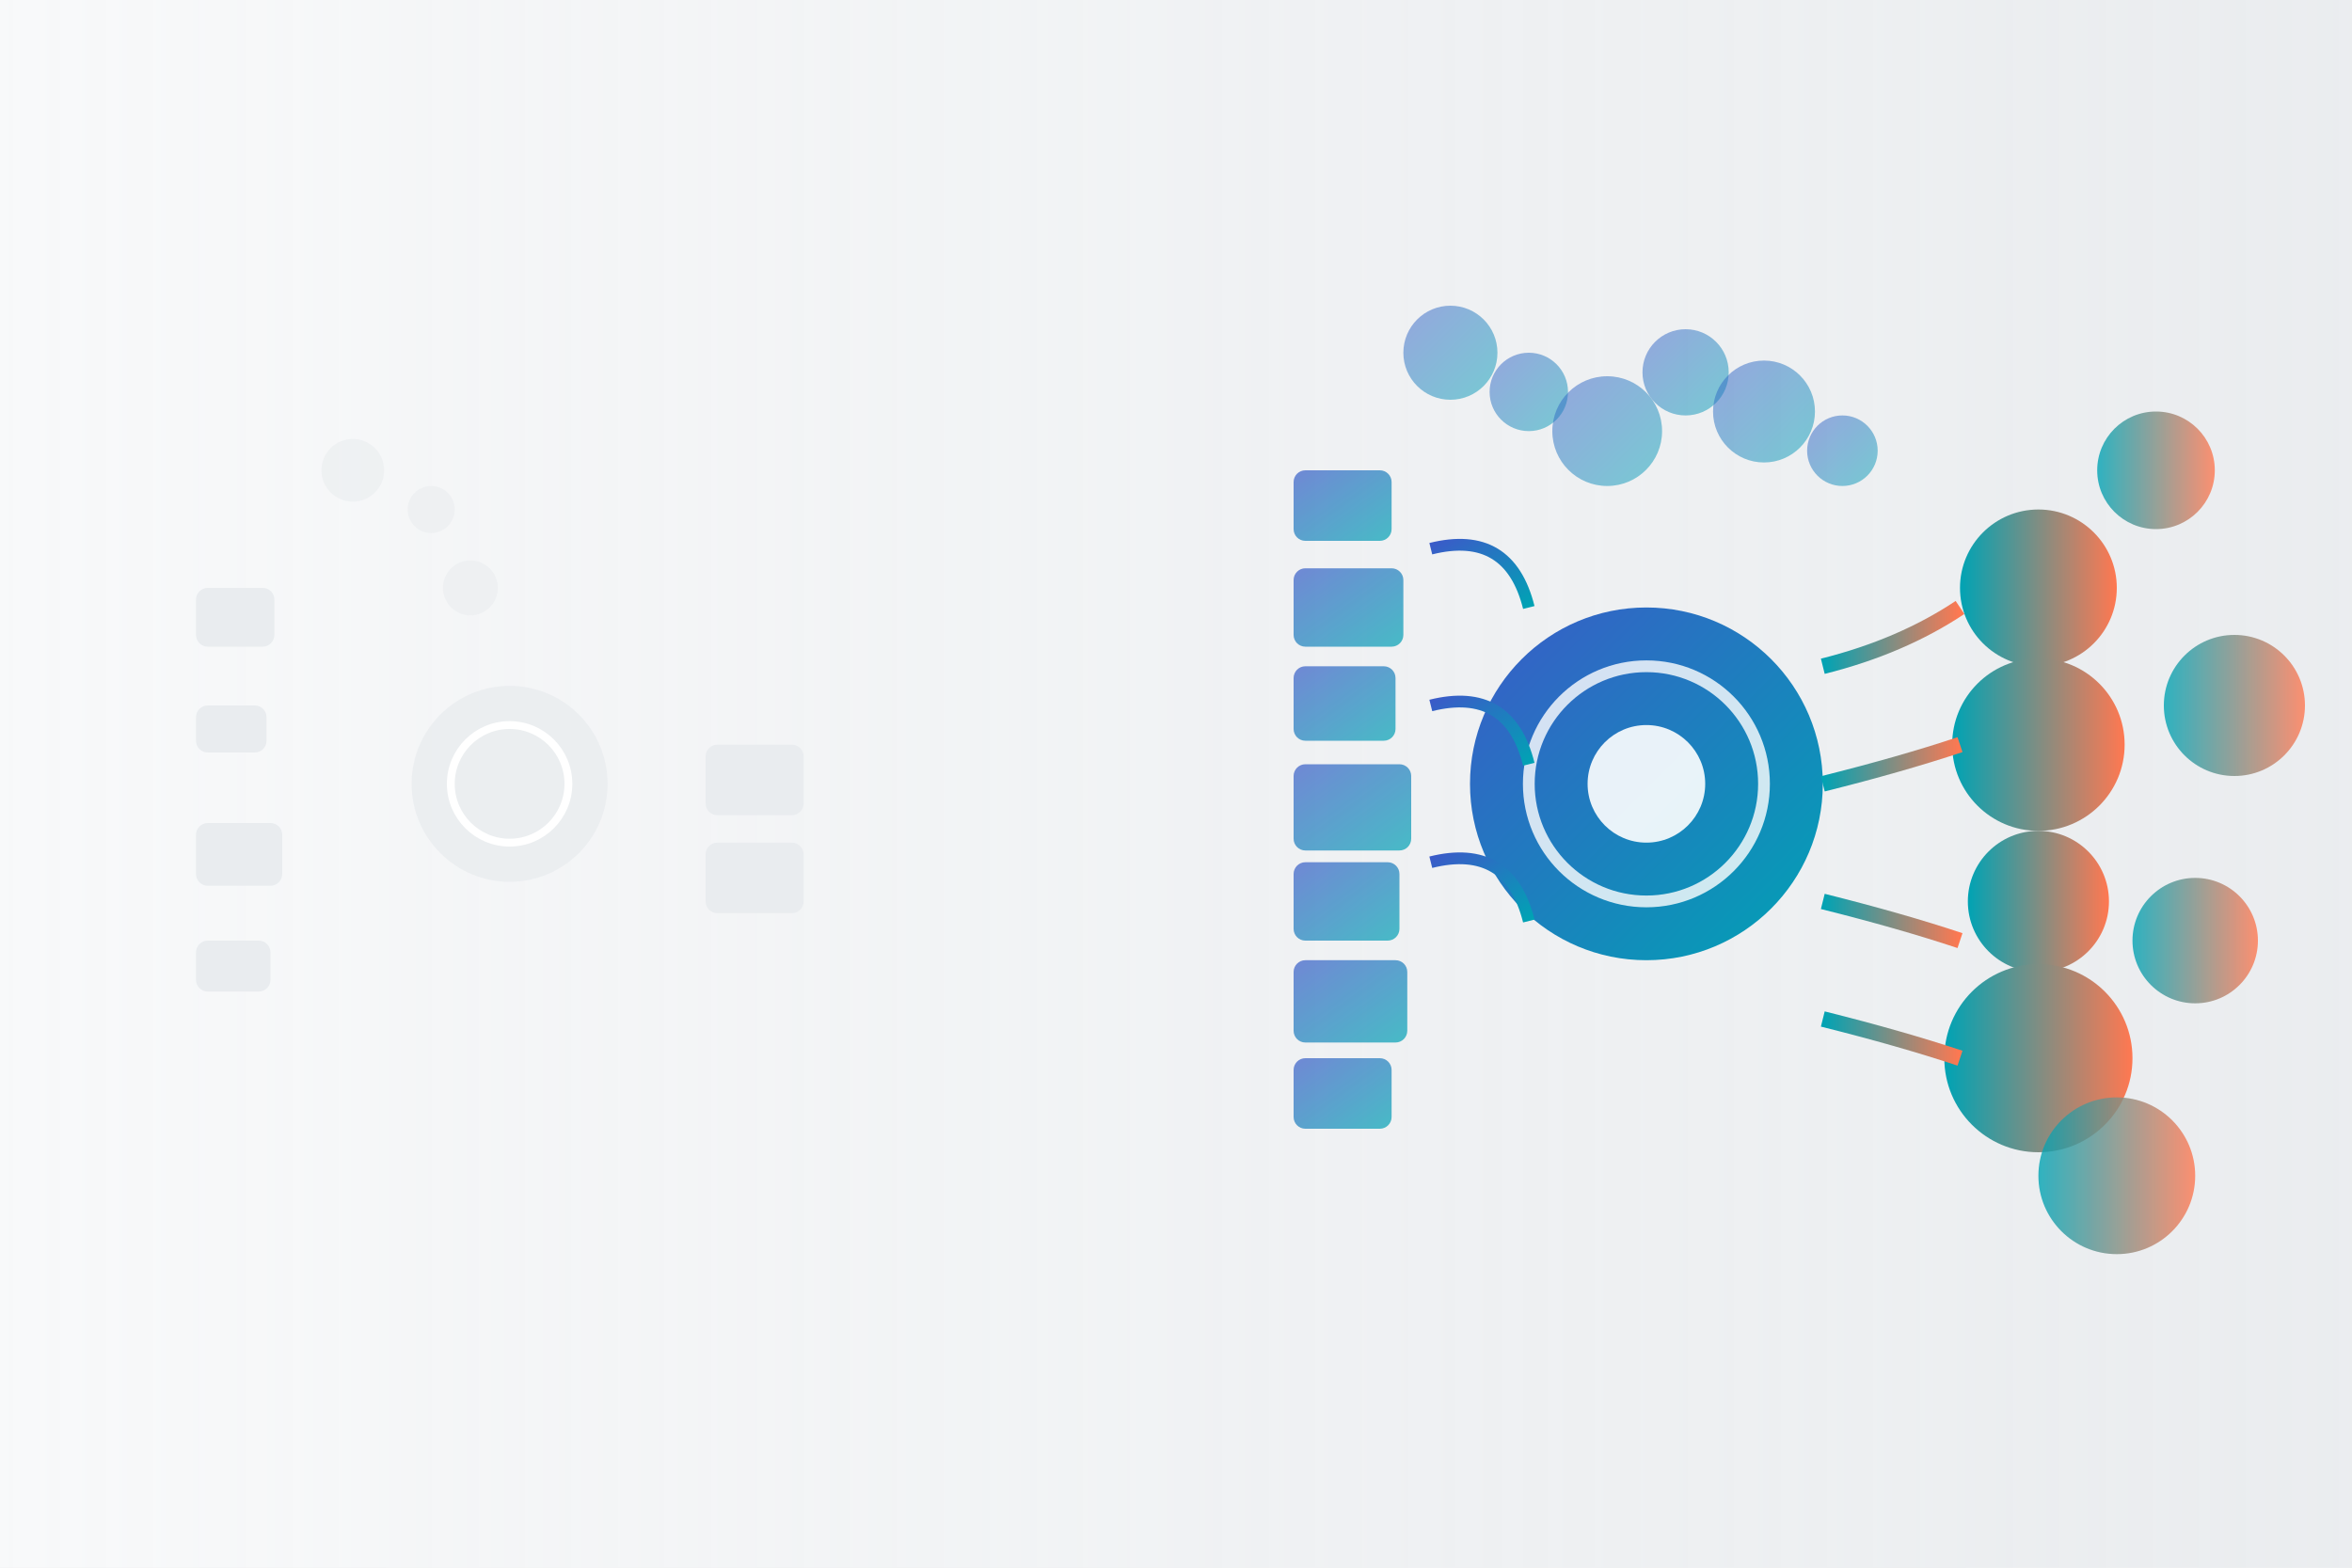
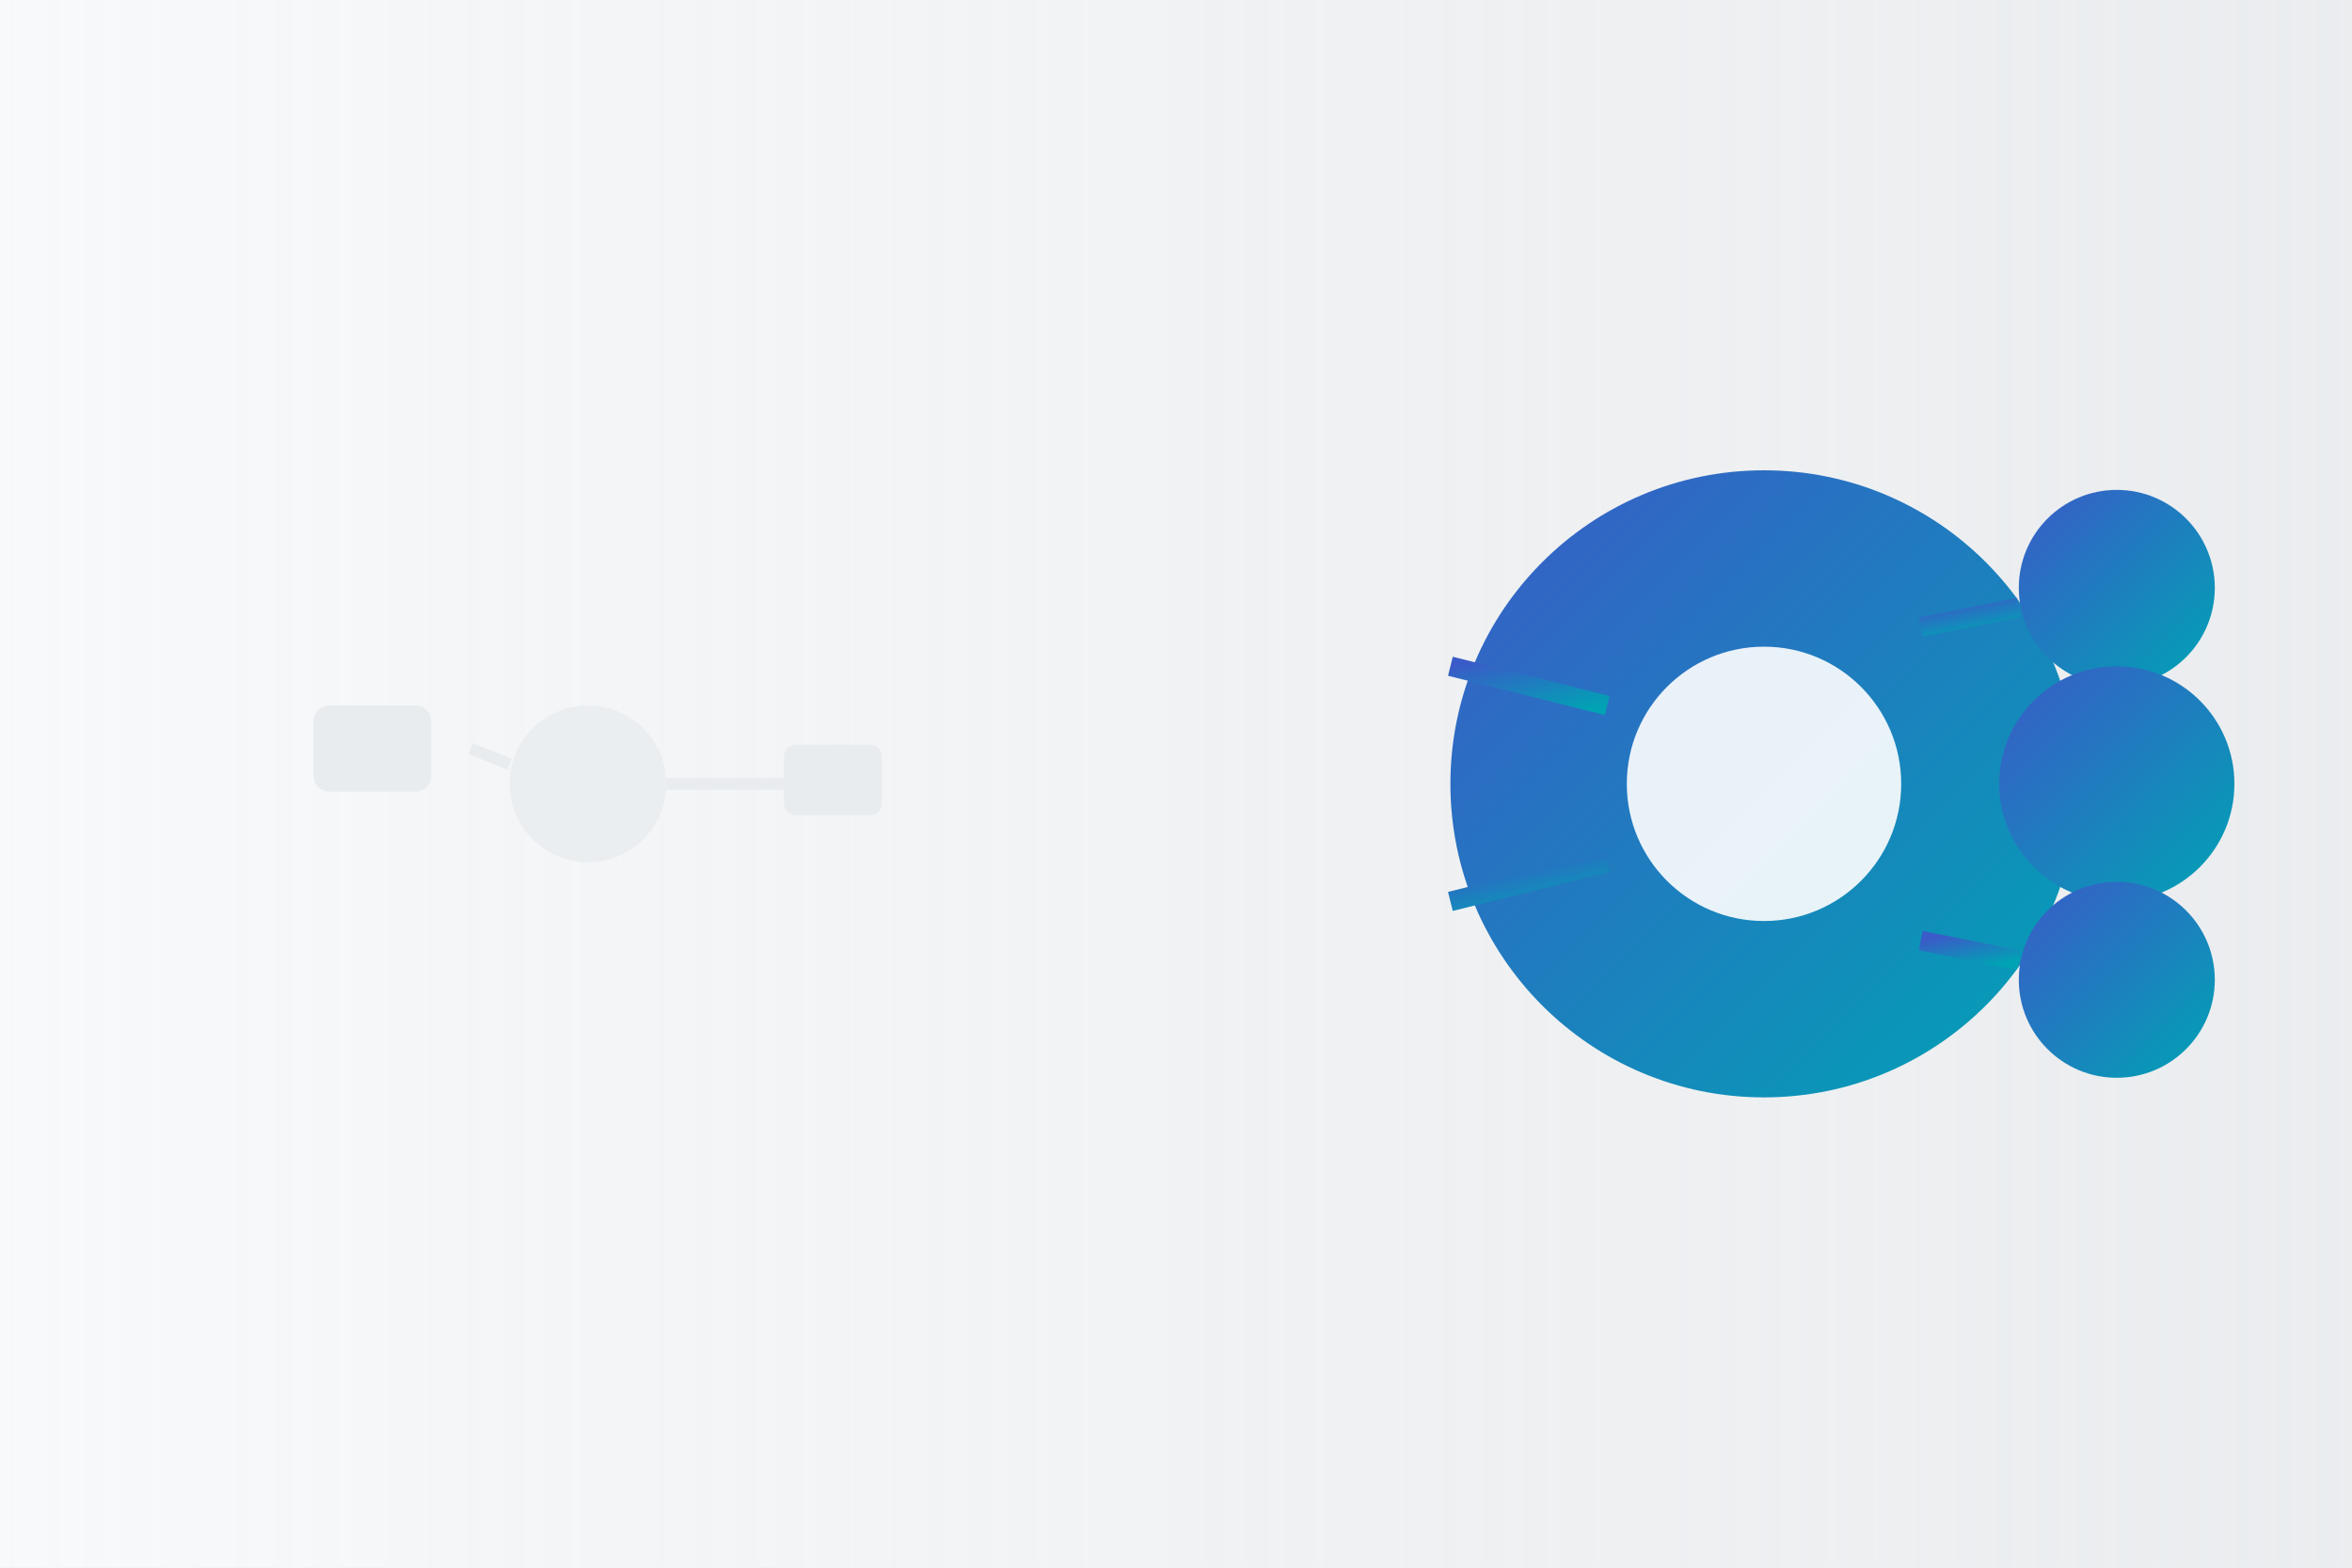
<svg xmlns="http://www.w3.org/2000/svg" viewBox="0 0 600 400">
  <defs>
    <linearGradient id="metrics-primary" x1="0%" y1="0%" x2="100%" y2="100%">
      <stop offset="0%" style="stop-color:#3A5BC8;stop-opacity:1" />
      <stop offset="100%" style="stop-color:#00A3B4;stop-opacity:1" />
-     </linearGradient>
-     <linearGradient id="metrics-success" x1="0%" y1="0%" x2="100%" y2="0%">
-       <stop offset="0%" style="stop-color:#00A3B4;stop-opacity:1" />
-       <stop offset="100%" style="stop-color:#FF7851;stop-opacity:1" />
    </linearGradient>
    <linearGradient id="metrics-bg" x1="0%" y1="0%" x2="100%" y2="0%">
      <stop offset="0%" style="stop-color:#F8F9FA;stop-opacity:1" />
      <stop offset="100%" style="stop-color:#E9ECEF;stop-opacity:0.8" />
    </linearGradient>
  </defs>
  <rect width="600" height="400" fill="url(#metrics-bg)" />
  <g class="performance-comparison">
    <g class="traditional-approach">
-       <rect x="50" y="150" width="20" height="15" rx="3" fill="#E9ECEF" />
-       <rect x="50" y="180" width="18" height="12" rx="3" fill="#E9ECEF" />
-       <rect x="50" y="210" width="22" height="16" rx="3" fill="#E9ECEF" />
-       <rect x="50" y="240" width="19" height="13" rx="3" fill="#E9ECEF" />
-       <circle cx="130" cy="200" r="25" fill="#E9ECEF" opacity="0.8" />
-       <circle cx="130" cy="200" r="15" fill="none" stroke="#FFFFFF" stroke-width="2" />
-       <rect x="180" y="190" width="25" height="18" rx="3" fill="#E9ECEF" />
-       <rect x="180" y="215" width="25" height="18" rx="3" fill="#E9ECEF" />
+       <rect x="80" y="180" width="30" height="22" rx="4" fill="#E9ECEF" />
+       <circle cx="150" cy="200" r="20" fill="#E9ECEF" opacity="0.8" />
+       <rect x="200" y="190" width="25" height="18" rx="3" fill="#E9ECEF" />
    </g>
-     <line x1="300" y1="80" x2="300" y2="320" stroke="url(#metrics-primary)" stroke-width="3" opacity="0.3" />
+     <line x1="300" y1="80" x2="300" y2="320" stroke="url(#metrics-primary)" stroke-width="4" opacity="0.4" />
    <g class="ralph-approach">
-       <rect x="330" y="120" width="25" height="18" rx="3" fill="url(#metrics-primary)" opacity="0.7" />
-       <rect x="330" y="145" width="28" height="20" rx="3" fill="url(#metrics-primary)" opacity="0.7" />
-       <rect x="330" y="170" width="26" height="19" rx="3" fill="url(#metrics-primary)" opacity="0.7" />
-       <rect x="330" y="195" width="30" height="22" rx="3" fill="url(#metrics-primary)" opacity="0.7" />
-       <rect x="330" y="220" width="27" height="20" rx="3" fill="url(#metrics-primary)" opacity="0.7" />
-       <rect x="330" y="245" width="29" height="21" rx="3" fill="url(#metrics-primary)" opacity="0.7" />
-       <rect x="330" y="270" width="25" height="18" rx="3" fill="url(#metrics-primary)" opacity="0.7" />
-       <circle cx="420" cy="200" r="45" fill="url(#metrics-primary)" />
-       <circle cx="420" cy="200" r="30" fill="none" stroke="#FFFFFF" stroke-width="3" opacity="0.8" />
-       <circle cx="420" cy="200" r="15" fill="#FFFFFF" opacity="0.9" />
-       <circle cx="520" cy="150" r="20" fill="url(#metrics-success)" />
-       <circle cx="520" cy="190" r="22" fill="url(#metrics-success)" />
-       <circle cx="520" cy="230" r="18" fill="url(#metrics-success)" />
-       <circle cx="520" cy="270" r="24" fill="url(#metrics-success)" />
+       <circle cx="450" cy="200" r="80" fill="url(#metrics-primary)" />
+       <circle cx="450" cy="200" r="35" fill="#FFFFFF" opacity="0.9" />
+       <circle cx="540" cy="150" r="25" fill="url(#metrics-primary)" />
+       <circle cx="540" cy="200" r="30" fill="url(#metrics-primary)" />
+       <circle cx="540" cy="250" r="25" fill="url(#metrics-primary)" />
    </g>
-     <g class="speed-indicators">
-       <path d="M 365 140 Q 385 135 390 155" fill="none" stroke="url(#metrics-primary)" stroke-width="3" />
-       <path d="M 365 180 Q 385 175 390 195" fill="none" stroke="url(#metrics-primary)" stroke-width="3" />
-       <path d="M 365 220 Q 385 215 390 235" fill="none" stroke="url(#metrics-primary)" stroke-width="3" />
-       <path d="M 465 170 Q 485 165 500 155" fill="none" stroke="url(#metrics-success)" stroke-width="4" />
-       <path d="M 465 200 Q 485 195 500 190" fill="none" stroke="url(#metrics-success)" stroke-width="4" />
-       <path d="M 465 230 Q 485 235 500 240" fill="none" stroke="url(#metrics-success)" stroke-width="4" />
-       <path d="M 465 260 Q 485 265 500 270" fill="none" stroke="url(#metrics-success)" stroke-width="4" />
-     </g>
-     <g class="volume-indicators">
-       <circle cx="90" cy="120" r="8" fill="#E9ECEF" opacity="0.6" />
-       <circle cx="110" cy="130" r="6" fill="#E9ECEF" opacity="0.6" />
-       <circle cx="120" cy="150" r="7" fill="#E9ECEF" opacity="0.6" />
-       <circle cx="370" cy="90" r="12" fill="url(#metrics-primary)" opacity="0.5" />
-       <circle cx="390" cy="100" r="10" fill="url(#metrics-primary)" opacity="0.5" />
-       <circle cx="410" cy="110" r="14" fill="url(#metrics-primary)" opacity="0.5" />
-       <circle cx="430" cy="95" r="11" fill="url(#metrics-primary)" opacity="0.5" />
-       <circle cx="450" cy="105" r="13" fill="url(#metrics-primary)" opacity="0.5" />
-       <circle cx="470" cy="115" r="9" fill="url(#metrics-primary)" opacity="0.5" />
-       <circle cx="550" cy="120" r="15" fill="url(#metrics-success)" opacity="0.8" />
-       <circle cx="570" cy="180" r="18" fill="url(#metrics-success)" opacity="0.8" />
-       <circle cx="560" cy="240" r="16" fill="url(#metrics-success)" opacity="0.8" />
-       <circle cx="540" cy="300" r="20" fill="url(#metrics-success)" opacity="0.8" />
-     </g>
+     <line x1="120" y1="191" x2="130" y2="195" stroke="#E9ECEF" stroke-width="3" />
+     <line x1="170" y1="200" x2="200" y2="200" stroke="#E9ECEF" stroke-width="3" />
+     <line x1="370" y1="170" x2="410" y2="180" stroke="url(#metrics-primary)" stroke-width="5" />
+     <line x1="370" y1="200" x2="410" y2="200" stroke="url(#metrics-primary)" stroke-width="5" />
+     <line x1="370" y1="230" x2="410" y2="220" stroke="url(#metrics-primary)" stroke-width="5" />
+     <line x1="490" y1="160" x2="515" y2="155" stroke="url(#metrics-primary)" stroke-width="5" />
+     <line x1="490" y1="200" x2="510" y2="200" stroke="url(#metrics-primary)" stroke-width="5" />
+     <line x1="490" y1="240" x2="515" y2="245" stroke="url(#metrics-primary)" stroke-width="5" />
  </g>
</svg>
